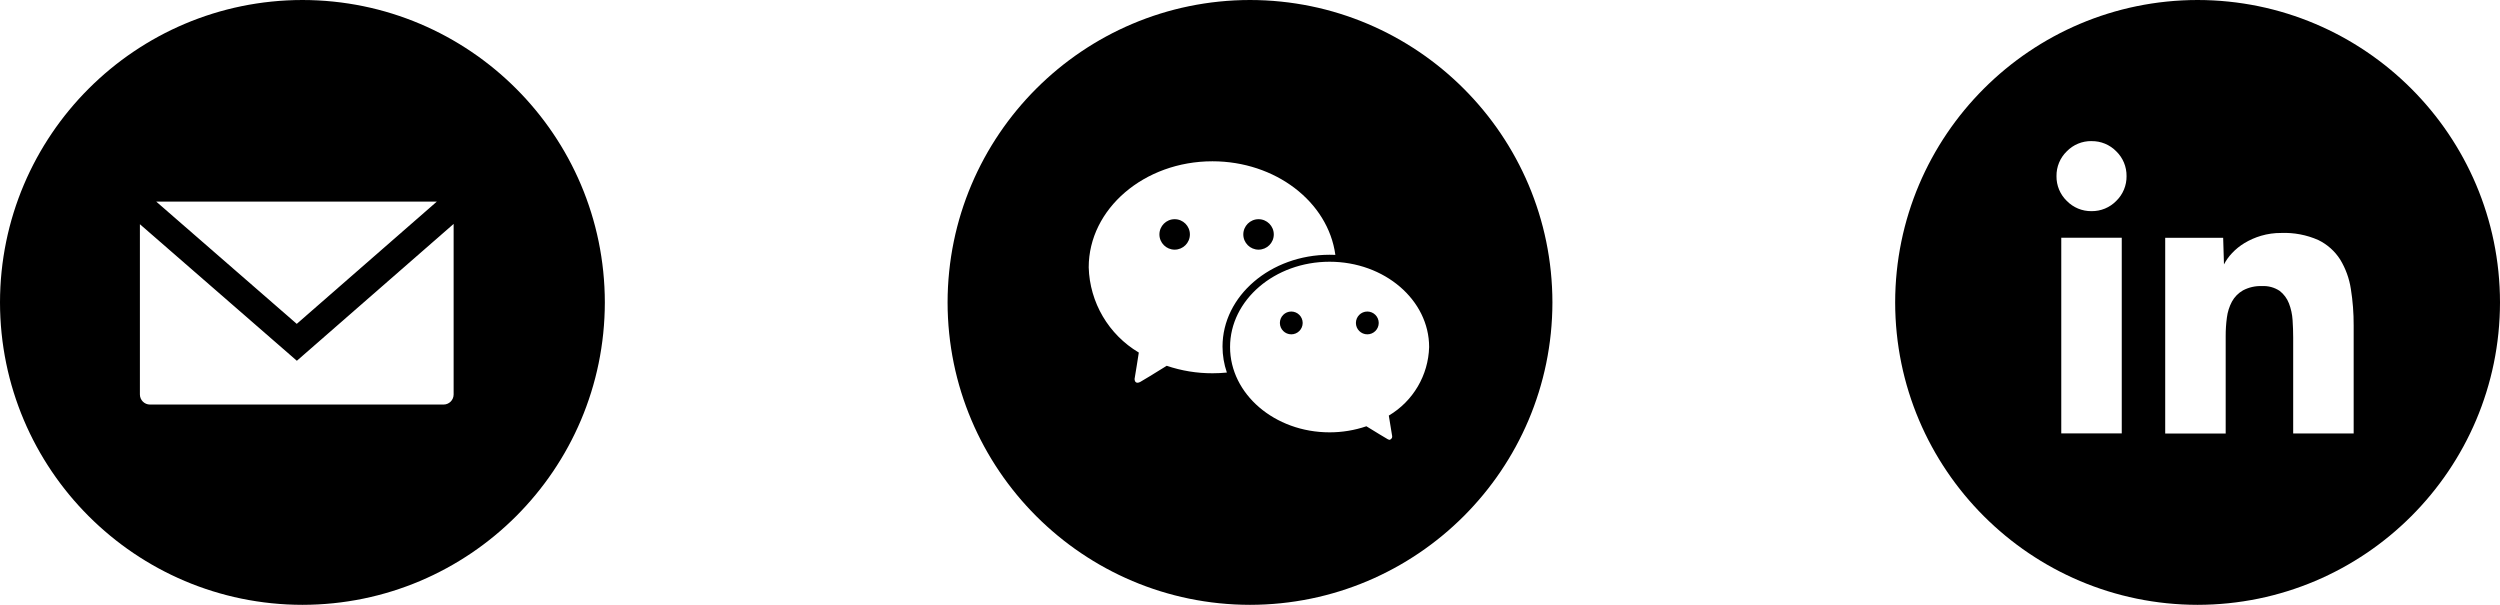
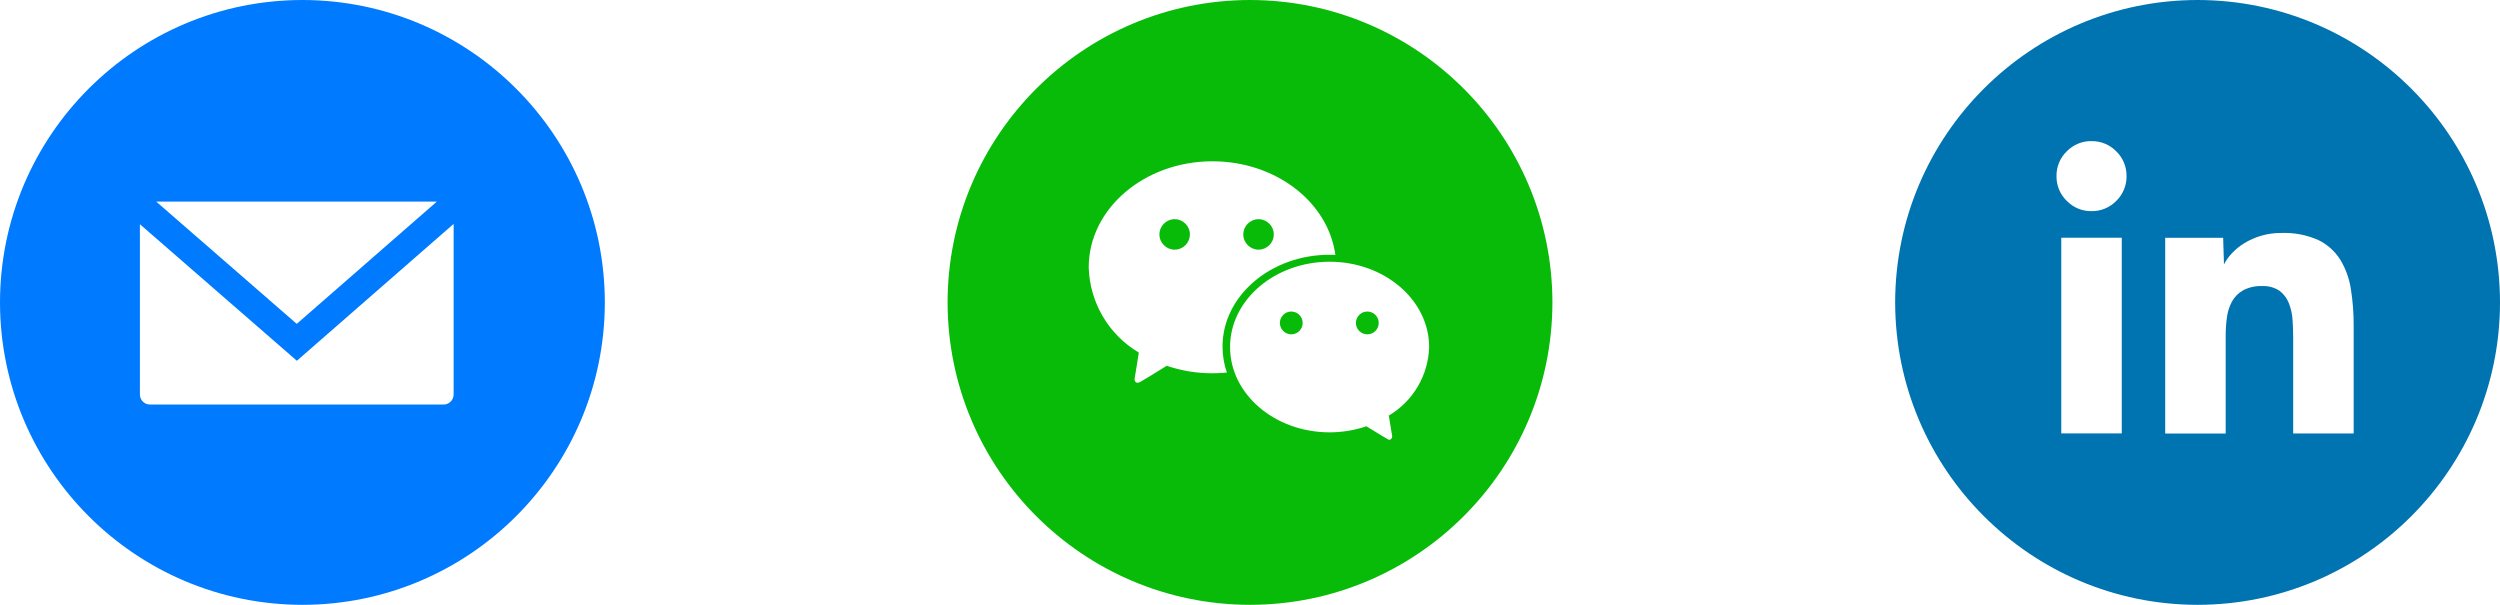
- <svg xmlns="http://www.w3.org/2000/svg" viewBox="2287 1866 124 30">
+ <svg xmlns="http://www.w3.org/2000/svg" viewBox="2219 483 124 30">
  <defs>
    <style>
      .cls-1 {
-         fill: #000;
+         fill: #0073b1;
+       }
+ 
+       .cls-2 {
+         fill: #08bb08;
+       }
+ 
+       .cls-3 {
+         fill: #007aff;
      }
    </style>
  </defs>
-   <g id="con2" transform="translate(1990 1270)">
+   <g id="con2" transform="translate(1922 -113)">
    <path id="Subtraction_26" data-name="Subtraction 26" class="cls-1" d="M-1975-1240a15.017,15.017,0,0,1-15-15,15.017,15.017,0,0,1,15-15,15.017,15.017,0,0,1,15,15A15.016,15.016,0,0,1-1975-1240Zm3.184-15.81a1.44,1.44,0,0,1,.889.239,1.442,1.442,0,0,1,.459.619,2.777,2.777,0,0,1,.18.829c.02.3.03.589.03.869v4.753h3v-5.352a11.176,11.176,0,0,0-.14-1.817,3.955,3.955,0,0,0-.529-1.458,2.679,2.679,0,0,0-1.088-.968,4.147,4.147,0,0,0-1.838-.349,3.446,3.446,0,0,0-1,.14,3.551,3.551,0,0,0-.819.36,2.914,2.914,0,0,0-.619.5,2.445,2.445,0,0,0-.4.56l-.04-1.319h-2.875v9.706h3v-4.833a6.71,6.71,0,0,1,.06-.918,2.3,2.3,0,0,1,.249-.789,1.435,1.435,0,0,1,.549-.559A1.857,1.857,0,0,1-1971.815-1255.811Zm-9.945-2.4v9.706h3v-9.706Zm1.5-4.792a1.678,1.678,0,0,0-1.228.509,1.678,1.678,0,0,0-.509,1.228,1.679,1.679,0,0,0,.509,1.229,1.681,1.681,0,0,0,1.228.509,1.682,1.682,0,0,0,1.229-.509,1.682,1.682,0,0,0,.509-1.229,1.681,1.681,0,0,0-.509-1.228A1.679,1.679,0,0,0-1980.263-1263Z" transform="translate(2381 1866)" />
-     <path id="Subtraction_23" data-name="Subtraction 23" class="cls-1" d="M-1975-1240a15.017,15.017,0,0,1-15-15,15.017,15.017,0,0,1,15-15,15.017,15.017,0,0,1,15,15A15.016,15.016,0,0,1-1975-1240Zm5.773-8.857h0c.439.27.978.6,1.055.64a.243.243,0,0,0,.112.033c.109-.067.122-.123.109-.2l-.036-.219-.128-.784a4.085,4.085,0,0,0,2-3.4c0-2.333-2.214-4.231-4.937-4.231s-4.937,1.9-4.937,4.231,2.214,4.231,4.937,4.231A5.651,5.651,0,0,0-1969.227-1248.857Zm-7.636-13.143c-3.384,0-6.137,2.36-6.137,5.26a5.08,5.08,0,0,0,2.485,4.227l-.1.635-.1.611a.249.249,0,0,0,.032.207.127.127,0,0,0,.1.044.306.306,0,0,0,.14-.041c.1-.052.767-.461,1.312-.8a7.022,7.022,0,0,0,2.269.371q.362,0,.715-.035a3.963,3.963,0,0,1-.216-1.289c0-2.511,2.384-4.554,5.314-4.554.094,0,.189,0,.283.006C-1971.128-1260-1973.747-1262-1976.863-1262Zm7.682,8.583a.566.566,0,0,1-.566-.565.567.567,0,0,1,.566-.566.567.567,0,0,1,.566.566A.566.566,0,0,1-1969.181-1253.417Zm-3.772,0a.566.566,0,0,1-.565-.565.566.566,0,0,1,.565-.566.567.567,0,0,1,.566.566A.566.566,0,0,1-1972.953-1253.417Zm-1.623-4.2a.756.756,0,0,1-.756-.755.757.757,0,0,1,.756-.756.757.757,0,0,1,.756.756A.756.756,0,0,1-1974.576-1257.617Zm-4.161,0a.756.756,0,0,1-.756-.755.757.757,0,0,1,.756-.756.757.757,0,0,1,.756.756A.756.756,0,0,1-1978.737-1257.617Z" transform="translate(2334 1866)" />
-     <path id="Subtraction_25" data-name="Subtraction 25" class="cls-1" d="M-1975-1240a15.017,15.017,0,0,1-15-15,15.017,15.017,0,0,1,15-15,15.017,15.017,0,0,1,15,15A15.016,15.016,0,0,1-1975-1240Zm-8.061-18.875v8.441a.5.5,0,0,0,.5.5H-1968a.5.5,0,0,0,.5-.5v-8.46l-7.776,6.788-7.781-6.769Zm.81-1.125,6.97,6.064,6.947-6.064Z" transform="translate(2287 1866)" />
+     <path id="Subtraction_23" data-name="Subtraction 23" class="cls-2" d="M-1975-1240a15.017,15.017,0,0,1-15-15,15.017,15.017,0,0,1,15-15,15.017,15.017,0,0,1,15,15A15.016,15.016,0,0,1-1975-1240Zm5.773-8.857h0c.439.27.978.6,1.055.64a.243.243,0,0,0,.112.033c.109-.067.122-.123.109-.2l-.036-.219-.128-.784a4.085,4.085,0,0,0,2-3.4c0-2.333-2.214-4.231-4.937-4.231s-4.937,1.9-4.937,4.231,2.214,4.231,4.937,4.231A5.651,5.651,0,0,0-1969.227-1248.857Zm-7.636-13.143c-3.384,0-6.137,2.36-6.137,5.26a5.08,5.08,0,0,0,2.485,4.227l-.1.635-.1.611a.249.249,0,0,0,.032.207.127.127,0,0,0,.1.044.306.306,0,0,0,.14-.041c.1-.052.767-.461,1.312-.8a7.022,7.022,0,0,0,2.269.371q.362,0,.715-.035a3.963,3.963,0,0,1-.216-1.289c0-2.511,2.384-4.554,5.314-4.554.094,0,.189,0,.283.006C-1971.128-1260-1973.747-1262-1976.863-1262Zm7.682,8.583a.566.566,0,0,1-.566-.565.567.567,0,0,1,.566-.566.567.567,0,0,1,.566.566A.566.566,0,0,1-1969.181-1253.417Zm-3.772,0a.566.566,0,0,1-.565-.565.566.566,0,0,1,.565-.566.567.567,0,0,1,.566.566A.566.566,0,0,1-1972.953-1253.417Zm-1.623-4.2a.756.756,0,0,1-.756-.755.757.757,0,0,1,.756-.756.757.757,0,0,1,.756.756A.756.756,0,0,1-1974.576-1257.617Zm-4.161,0a.756.756,0,0,1-.756-.755.757.757,0,0,1,.756-.756.757.757,0,0,1,.756.756A.756.756,0,0,1-1978.737-1257.617Z" transform="translate(2334 1866)" />
+     <path id="Subtraction_25" data-name="Subtraction 25" class="cls-3" d="M-1975-1240a15.017,15.017,0,0,1-15-15,15.017,15.017,0,0,1,15-15,15.017,15.017,0,0,1,15,15A15.016,15.016,0,0,1-1975-1240Zm-8.061-18.875v8.441a.5.5,0,0,0,.5.5H-1968a.5.5,0,0,0,.5-.5v-8.46l-7.776,6.788-7.781-6.769Zm.81-1.125,6.97,6.064,6.947-6.064Z" transform="translate(2287 1866)" />
  </g>
</svg>
